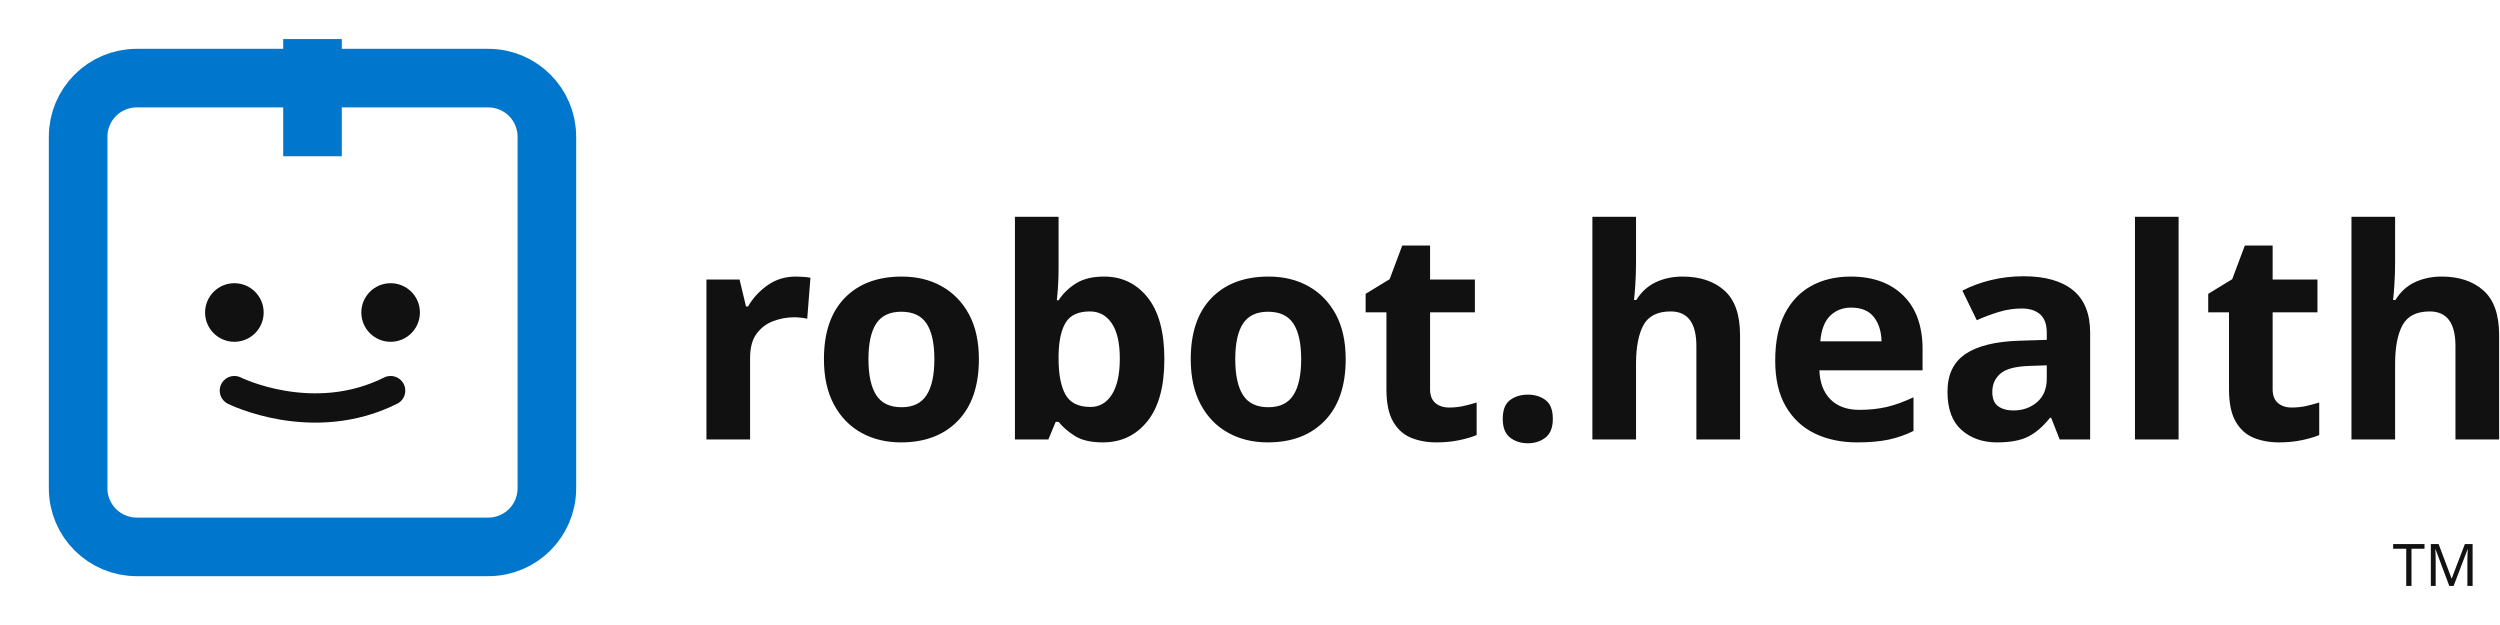
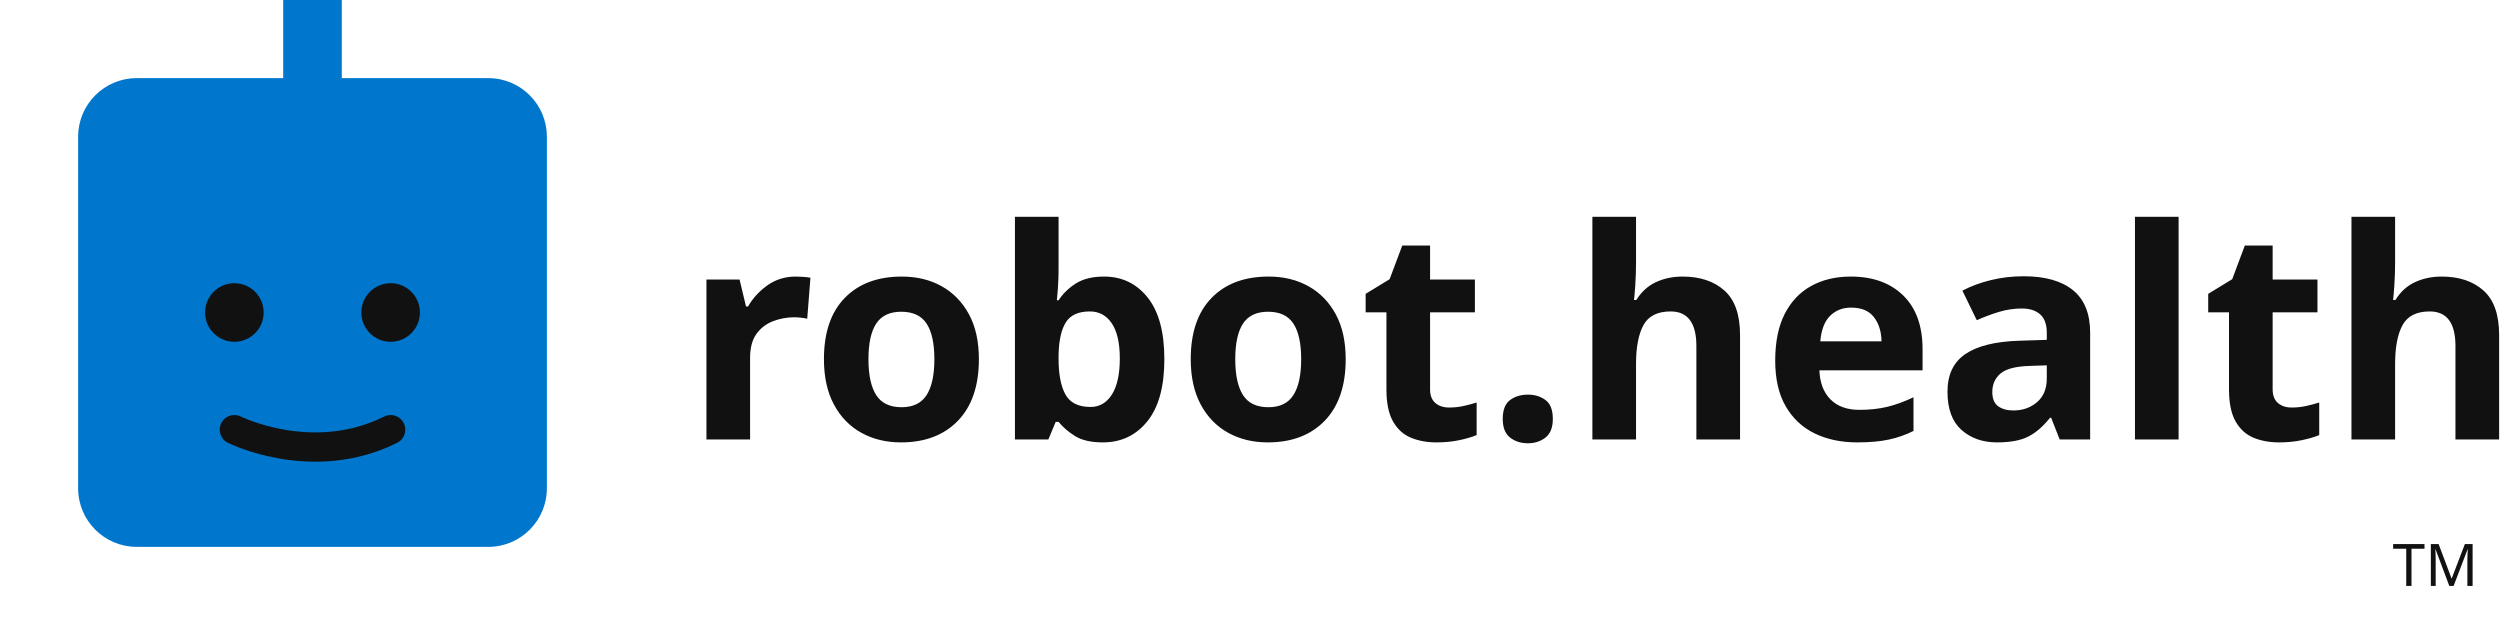
<svg xmlns="http://www.w3.org/2000/svg" width="1024" height="256" viewBox="0 0 1024 256" fill="none">
-   <g transform="translate(0,0)">
-     <rect x="32" y="32" width="192" height="192" rx="24" stroke="#0077CC" stroke-width="24" />
-     <circle cx="96" cy="128" r="12" fill="#111111" />
-     <circle cx="160" cy="128" r="12" fill="#111111" />
-     <path d="M96 160C96 160 128 176 160 160" stroke="#111111" stroke-width="12" stroke-linecap="round" />
-     <rect x="116" y="16" width="24" height="48" fill="#0077CC" />
+   <g transform="translate(32,32)">
+     <rect x="0" y="0" width="192" height="192" rx="24" fill="#0077CC" />
+     <rect x="84" y="-32" width="24" height="48" fill="#0077CC" />
+     <circle cx="64" cy="96" r="12" fill="#111111" />
+     <circle cx="128" cy="96" r="12" fill="#111111" />
+     <path d="M64 144 C64 144 96 160 128 144" stroke="#111111" stroke-width="12" stroke-linecap="round" />
  </g>
-   <text x="280" y="180" font-family="PT Sans" font-size="120" font-weight="700" fill="#111111">
-     robot.health
-   </text>
-   <text x="980" y="240" font-family="PT Sans" font-size="24" font-weight="400" fill="#111111">TM</text>
+   <g transform="translate(280,32)">
+     <text x="0" y="148" font-family="PT Sans" font-size="120" font-weight="700" fill="#111111">robot.health</text>
+     <text x="700" y="208" font-family="PT Sans" font-size="24" font-weight="400" fill="#111111">TM</text>
+   </g>
</svg>
